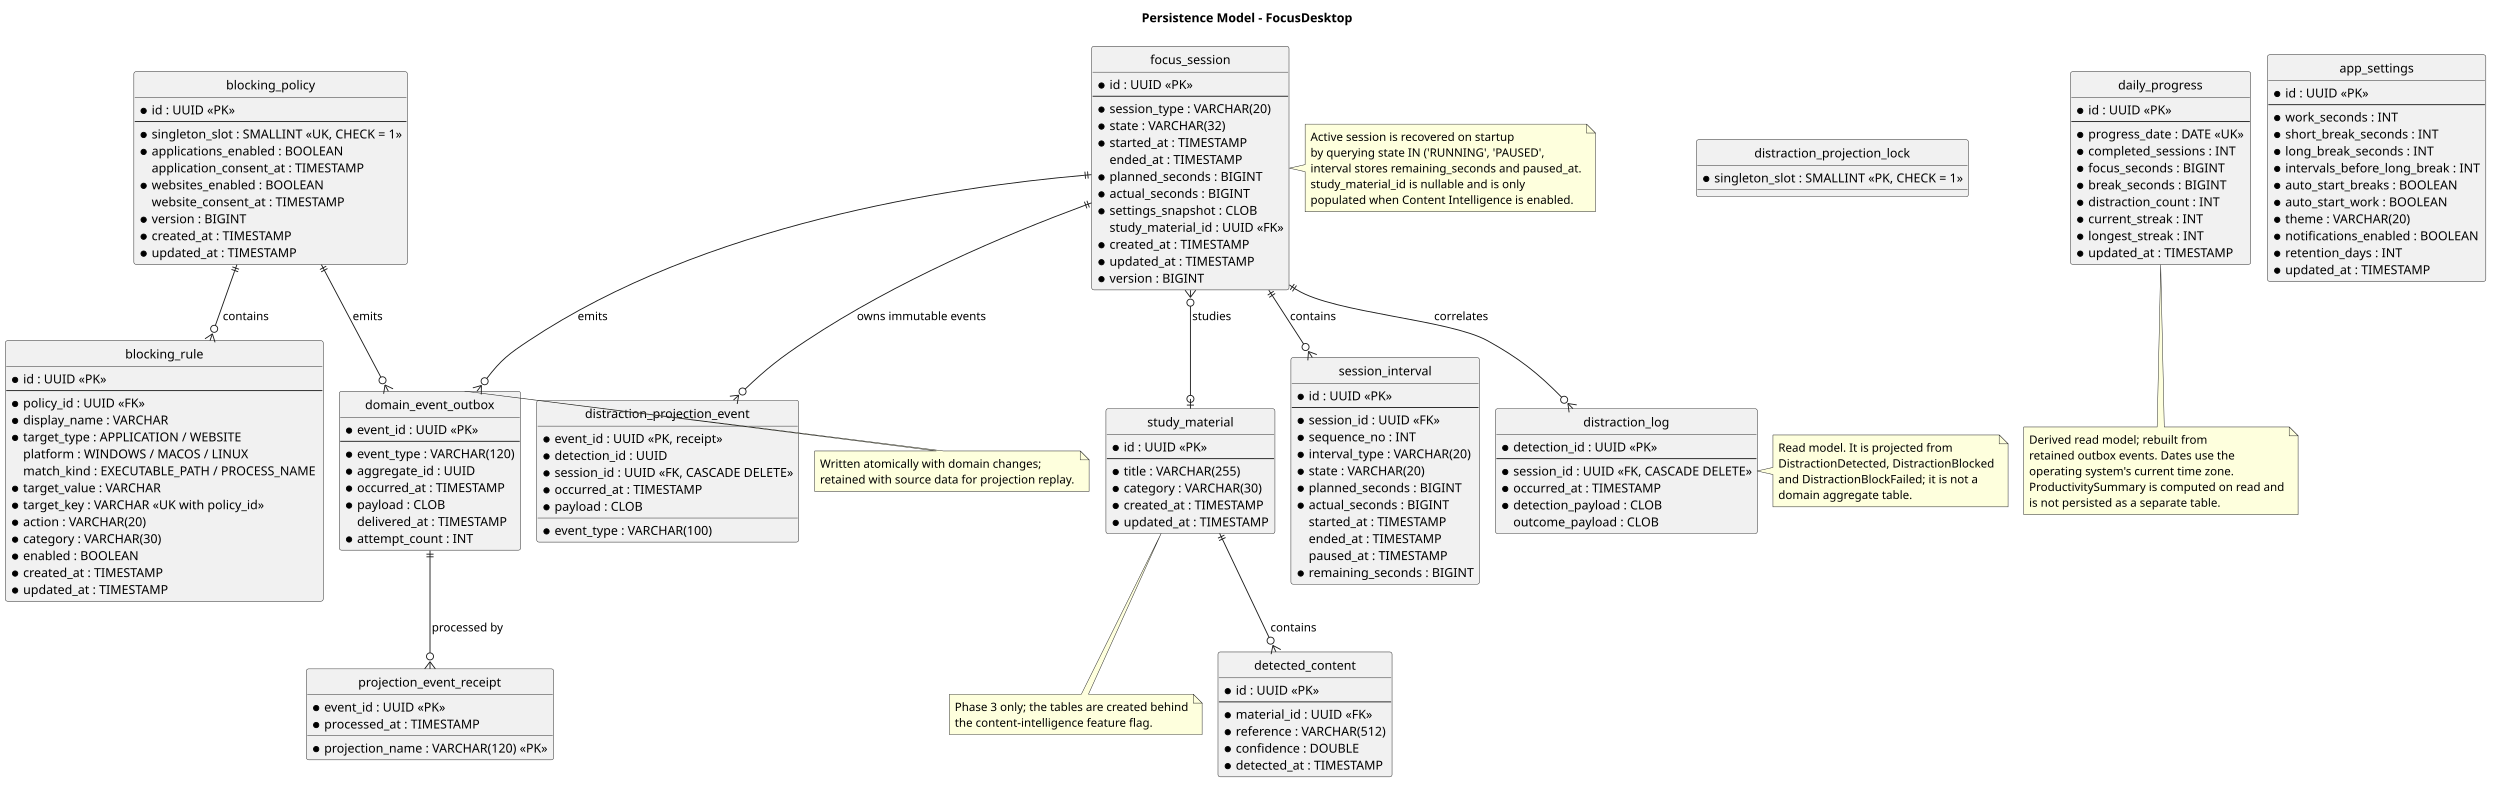
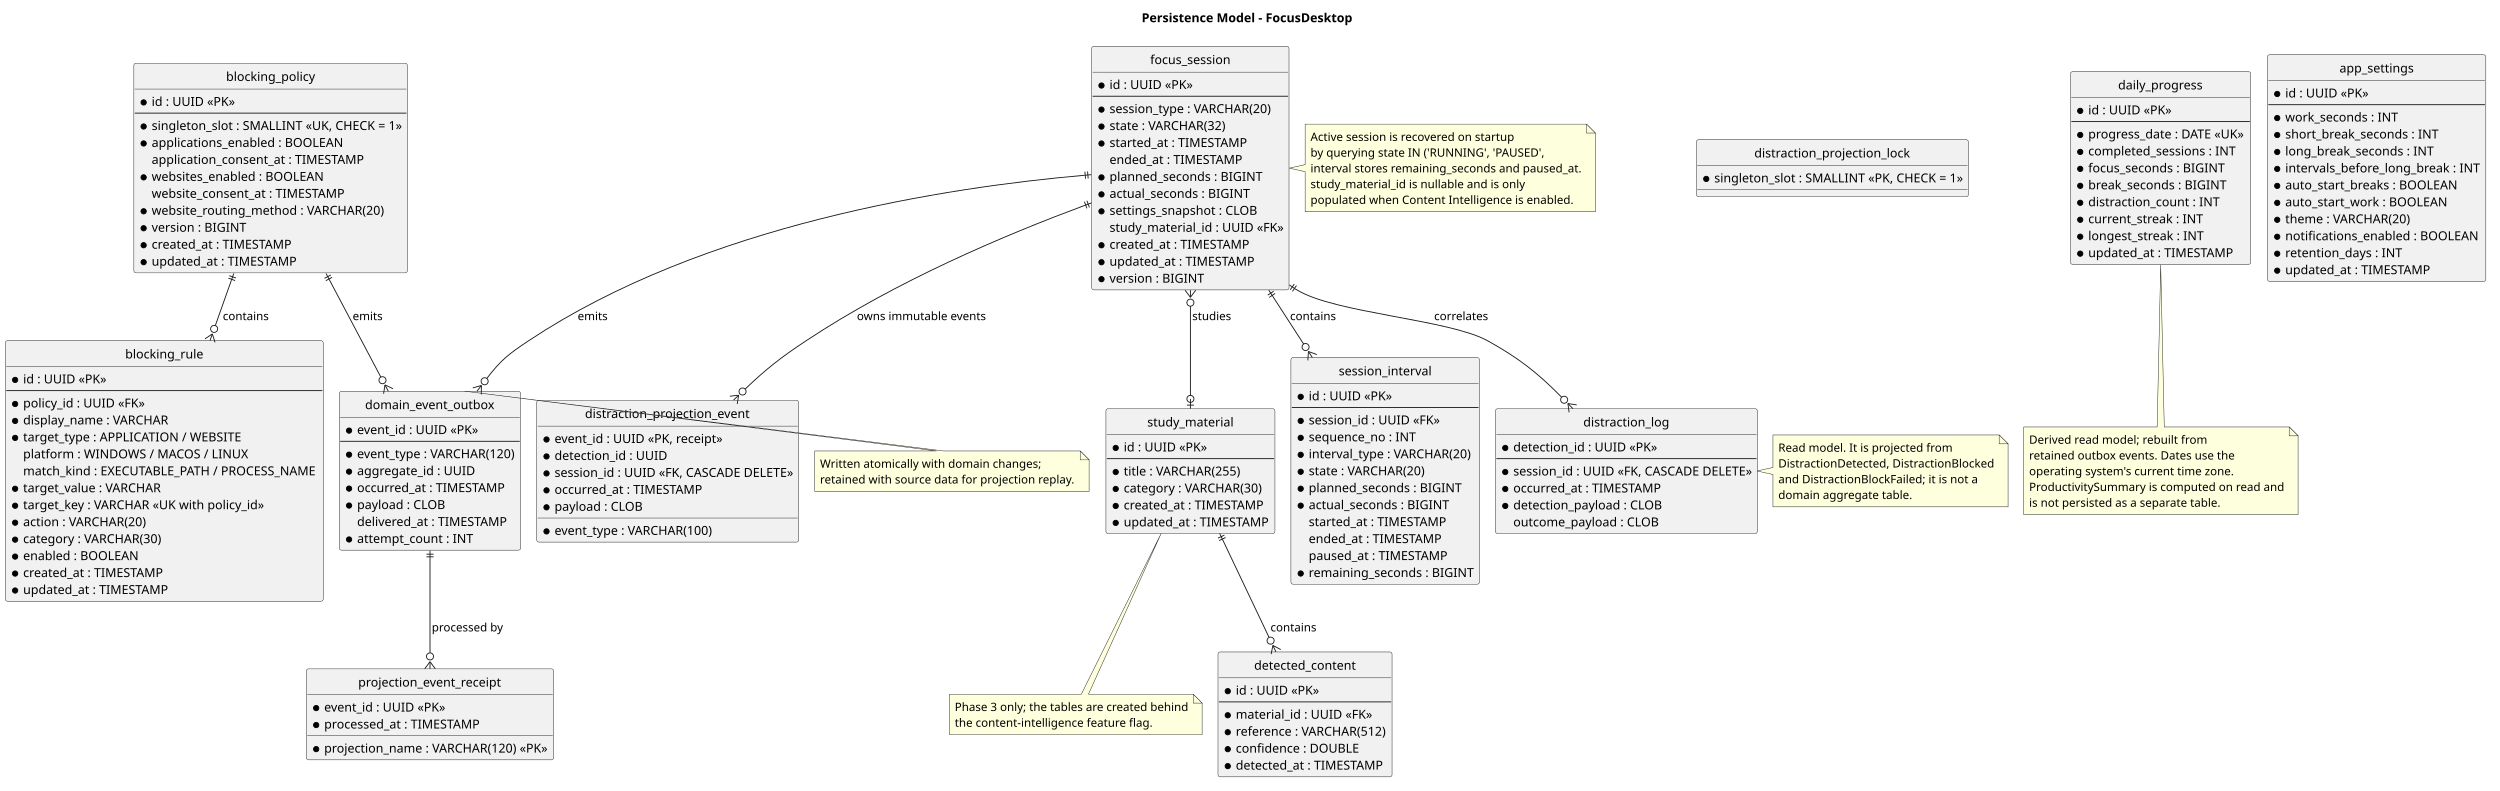
<svg xmlns="http://www.w3.org/2000/svg" version="1.1" data-diagram-type="CLASS" style="width:2811px;height:889px;background:#FFFFFF;" width="2811px" height="889px" viewBox="0 0 2811 889" zoomAndPan="magnify" preserveAspectRatio="none" contentStyleType="text/css">
  <defs />
  <g font-family="sans-serif" lengthAdjust="spacing">
    <g class="title" data-source-line="1">
      <text x="1283.663" y="24.966" fill="#000" font-size="14" textLength="237.173" font-weight="700">Persistence Model - FocusDesktop</text>
    </g>
    <g class="entity" data-qualified-name="focus_session" id="ent0001" data-source-line="11">
      <rect x="1227.5" y="52.068" width="221.859" height="273.883" fill="#F1F1F1" style="stroke:#181818;stroke-width:0.5;" rx="2.5" ry="2.5" />
      <text x="1293.266" y="72.034" fill="#000" font-size="14" textLength="90.328">focus_session</text>
      <line x1="1228.5" y1="81.136" x2="1448.359" y2="81.136" style="stroke:#181818;stroke-width:0.5;" />
      <g data-visibility-modifier="IE_MANDATORY">
        <ellipse cx="1238.5" cy="96.17" rx="3" ry="3" fill="#000" style="stroke:#000;stroke-width:1;" />
      </g>
      <text x="1247.5" y="100.102" fill="#000" font-size="14" textLength="93.716">id : UUID «PK»</text>
      <line x1="1228.5" y1="108.204" x2="1448.359" y2="108.204" style="stroke:#181818;stroke-width:1;" />
      <g data-visibility-modifier="IE_MANDATORY">
        <ellipse cx="1238.5" cy="123.238" rx="3" ry="3" fill="#000" style="stroke:#000;stroke-width:1;" />
      </g>
      <text x="1247.5" y="127.17" fill="#000" font-size="14" textLength="182.041">session_type : VARCHAR(20)</text>
      <g data-visibility-modifier="IE_MANDATORY">
        <ellipse cx="1238.5" cy="142.306" rx="3" ry="3" fill="#000" style="stroke:#000;stroke-width:1;" />
      </g>
      <text x="1247.5" y="146.238" fill="#000" font-size="14" textLength="130.941">state : VARCHAR(32)</text>
      <g data-visibility-modifier="IE_MANDATORY">
        <ellipse cx="1238.5" cy="161.374" rx="3" ry="3" fill="#000" style="stroke:#000;stroke-width:1;" />
      </g>
      <text x="1247.5" y="165.306" fill="#000" font-size="14" textLength="155.707">started_at : TIMESTAMP</text>
      <text x="1247.5" y="184.373" fill="#000" font-size="14" textLength="150.415">ended_at : TIMESTAMP</text>
      <g data-visibility-modifier="IE_MANDATORY">
        <ellipse cx="1238.5" cy="199.509" rx="3" ry="3" fill="#000" style="stroke:#000;stroke-width:1;" />
      </g>
      <text x="1247.5" y="203.441" fill="#000" font-size="14" textLength="172.101">planned_seconds : BIGINT</text>
      <g data-visibility-modifier="IE_MANDATORY">
        <ellipse cx="1238.5" cy="218.577" rx="3" ry="3" fill="#000" style="stroke:#000;stroke-width:1;" />
      </g>
      <text x="1247.5" y="222.509" fill="#000" font-size="14" textLength="157.961">actual_seconds : BIGINT</text>
      <g data-visibility-modifier="IE_MANDATORY">
        <ellipse cx="1238.5" cy="237.645" rx="3" ry="3" fill="#000" style="stroke:#000;stroke-width:1;" />
      </g>
      <text x="1247.5" y="241.577" fill="#000" font-size="14" textLength="166.459">settings_snapshot : CLOB</text>
      <text x="1247.5" y="260.645" fill="#000" font-size="14" textLength="195.859">study_material_id : UUID «FK»</text>
      <g data-visibility-modifier="IE_MANDATORY">
        <ellipse cx="1238.5" cy="275.781" rx="3" ry="3" fill="#000" style="stroke:#000;stroke-width:1;" />
      </g>
      <text x="1247.5" y="279.713" fill="#000" font-size="14" textLength="158.563">created_at : TIMESTAMP</text>
      <g data-visibility-modifier="IE_MANDATORY">
        <ellipse cx="1238.5" cy="294.849" rx="3" ry="3" fill="#000" style="stroke:#000;stroke-width:1;" />
      </g>
      <text x="1247.5" y="298.781" fill="#000" font-size="14" textLength="164.037">updated_at : TIMESTAMP</text>
      <g data-visibility-modifier="IE_MANDATORY">
        <ellipse cx="1238.5" cy="313.917" rx="3" ry="3" fill="#000" style="stroke:#000;stroke-width:1;" />
      </g>
      <text x="1247.5" y="317.849" fill="#000" font-size="14" textLength="106.47">version : BIGINT</text>
    </g>
    <g class="entity" data-qualified-name="session_interval" id="ent0002" data-source-line="27">
      <rect x="1451.5" y="402.068" width="211.975" height="254.815" fill="#F1F1F1" style="stroke:#181818;stroke-width:0.5;" rx="2.5" ry="2.5" />
      <text x="1505.219" y="422.034" fill="#000" font-size="14" textLength="104.538">session_interval</text>
      <line x1="1452.5" y1="431.136" x2="1662.475" y2="431.136" style="stroke:#181818;stroke-width:0.5;" />
      <g data-visibility-modifier="IE_MANDATORY">
        <ellipse cx="1462.5" cy="446.17" rx="3" ry="3" fill="#000" style="stroke:#000;stroke-width:1;" />
      </g>
      <text x="1471.5" y="450.102" fill="#000" font-size="14" textLength="93.716">id : UUID «PK»</text>
      <line x1="1452.5" y1="458.204" x2="1662.475" y2="458.204" style="stroke:#181818;stroke-width:1;" />
      <g data-visibility-modifier="IE_MANDATORY">
        <ellipse cx="1462.5" cy="473.238" rx="3" ry="3" fill="#000" style="stroke:#000;stroke-width:1;" />
      </g>
      <text x="1471.5" y="477.17" fill="#000" font-size="14" textLength="147.475">session_id : UUID «FK»</text>
      <g data-visibility-modifier="IE_MANDATORY">
        <ellipse cx="1462.5" cy="492.306" rx="3" ry="3" fill="#000" style="stroke:#000;stroke-width:1;" />
      </g>
      <text x="1471.5" y="496.238" fill="#000" font-size="14" textLength="120.568">sequence_no : INT</text>
      <g data-visibility-modifier="IE_MANDATORY">
        <ellipse cx="1462.5" cy="511.374" rx="3" ry="3" fill="#000" style="stroke:#000;stroke-width:1;" />
      </g>
      <text x="1471.5" y="515.306" fill="#000" font-size="14" textLength="182.867">interval_type : VARCHAR(20)</text>
      <g data-visibility-modifier="IE_MANDATORY">
        <ellipse cx="1462.5" cy="530.441" rx="3" ry="3" fill="#000" style="stroke:#000;stroke-width:1;" />
      </g>
      <text x="1471.5" y="534.373" fill="#000" font-size="14" textLength="130.941">state : VARCHAR(20)</text>
      <g data-visibility-modifier="IE_MANDATORY">
        <ellipse cx="1462.5" cy="549.509" rx="3" ry="3" fill="#000" style="stroke:#000;stroke-width:1;" />
      </g>
      <text x="1471.5" y="553.441" fill="#000" font-size="14" textLength="172.101">planned_seconds : BIGINT</text>
      <g data-visibility-modifier="IE_MANDATORY">
        <ellipse cx="1462.5" cy="568.577" rx="3" ry="3" fill="#000" style="stroke:#000;stroke-width:1;" />
      </g>
      <text x="1471.5" y="572.509" fill="#000" font-size="14" textLength="157.961">actual_seconds : BIGINT</text>
      <text x="1471.5" y="591.577" fill="#000" font-size="14" textLength="155.707">started_at : TIMESTAMP</text>
      <text x="1471.5" y="610.645" fill="#000" font-size="14" textLength="150.415">ended_at : TIMESTAMP</text>
      <text x="1471.5" y="629.713" fill="#000" font-size="14" textLength="157.079">paused_at : TIMESTAMP</text>
      <g data-visibility-modifier="IE_MANDATORY">
        <ellipse cx="1462.5" cy="644.849" rx="3" ry="3" fill="#000" style="stroke:#000;stroke-width:1;" />
      </g>
      <text x="1471.5" y="648.781" fill="#000" font-size="14" textLength="185.975">remaining_seconds : BIGINT</text>
    </g>
    <g class="entity" data-qualified-name="domain_event_outbox" id="ent0003" data-source-line="42">
      <rect x="381.5" y="440.068" width="203.911" height="178.543" fill="#F1F1F1" style="stroke:#181818;stroke-width:0.5;" rx="2.5" ry="2.5" />
      <text x="410.46" y="460.034" fill="#000" font-size="14" textLength="145.991">domain_event_outbox</text>
      <line x1="382.5" y1="469.136" x2="584.411" y2="469.136" style="stroke:#181818;stroke-width:0.5;" />
      <g data-visibility-modifier="IE_MANDATORY">
        <ellipse cx="392.5" cy="484.17" rx="3" ry="3" fill="#000" style="stroke:#000;stroke-width:1;" />
      </g>
      <text x="401.5" y="488.102" fill="#000" font-size="14" textLength="136.541">event_id : UUID «PK»</text>
      <line x1="382.5" y1="496.204" x2="584.411" y2="496.204" style="stroke:#181818;stroke-width:1;" />
      <g data-visibility-modifier="IE_MANDATORY">
        <ellipse cx="392.5" cy="511.238" rx="3" ry="3" fill="#000" style="stroke:#000;stroke-width:1;" />
      </g>
      <text x="401.5" y="515.17" fill="#000" font-size="14" textLength="177.911">event_type : VARCHAR(120)</text>
      <g data-visibility-modifier="IE_MANDATORY">
        <ellipse cx="392.5" cy="530.306" rx="3" ry="3" fill="#000" style="stroke:#000;stroke-width:1;" />
      </g>
      <text x="401.5" y="534.238" fill="#000" font-size="14" textLength="133.07">aggregate_id : UUID</text>
      <g data-visibility-modifier="IE_MANDATORY">
        <ellipse cx="392.5" cy="549.374" rx="3" ry="3" fill="#000" style="stroke:#000;stroke-width:1;" />
      </g>
      <text x="401.5" y="553.306" fill="#000" font-size="14" textLength="167.383">occurred_at : TIMESTAMP</text>
      <g data-visibility-modifier="IE_MANDATORY">
        <ellipse cx="392.5" cy="568.441" rx="3" ry="3" fill="#000" style="stroke:#000;stroke-width:1;" />
      </g>
      <text x="401.5" y="572.373" fill="#000" font-size="14" textLength="99.4">payload : CLOB</text>
      <text x="401.5" y="591.441" fill="#000" font-size="14" textLength="169.777">delivered_at : TIMESTAMP</text>
      <g data-visibility-modifier="IE_MANDATORY">
        <ellipse cx="392.5" cy="606.577" rx="3" ry="3" fill="#000" style="stroke:#000;stroke-width:1;" />
      </g>
      <text x="401.5" y="610.509" fill="#000" font-size="14" textLength="130.577">attempt_count : INT</text>
    </g>
    <g class="entity" data-qualified-name="projection_event_receipt" id="ent0004" data-source-line="53">
      <rect x="344.5" y="752.068" width="277.999" height="102.272" fill="#F1F1F1" style="stroke:#181818;stroke-width:0.5;" rx="2.5" ry="2.5" />
      <text x="402.755" y="772.034" fill="#000" font-size="14" textLength="161.489">projection_event_receipt</text>
      <line x1="345.5" y1="781.136" x2="621.499" y2="781.136" style="stroke:#181818;stroke-width:0.5;" />
      <g data-visibility-modifier="IE_MANDATORY">
        <ellipse cx="355.5" cy="796.17" rx="3" ry="3" fill="#000" style="stroke:#000;stroke-width:1;" />
      </g>
      <text x="364.5" y="800.102" fill="#000" font-size="14" textLength="136.541">event_id : UUID «PK»</text>
      <g data-visibility-modifier="IE_MANDATORY">
        <ellipse cx="355.5" cy="815.238" rx="3" ry="3" fill="#000" style="stroke:#000;stroke-width:1;" />
      </g>
      <text x="364.5" y="819.17" fill="#000" font-size="14" textLength="176.147">processed_at : TIMESTAMP</text>
      <line x1="345.5" y1="827.272" x2="621.499" y2="827.272" style="stroke:#181818;stroke-width:0.5;" />
      <g data-visibility-modifier="IE_MANDATORY">
        <ellipse cx="355.5" cy="842.306" rx="3" ry="3" fill="#000" style="stroke:#000;stroke-width:1;" />
      </g>
      <text x="364.5" y="846.238" fill="#000" font-size="14" textLength="251.999">projection_name : VARCHAR(120) «PK»</text>
    </g>
    <g class="entity" data-qualified-name="distraction_log" id="ent0005" data-source-line="59">
      <rect x="1681.5" y="459.568" width="294.477" height="140.408" fill="#F1F1F1" style="stroke:#181818;stroke-width:0.5;" rx="2.5" ry="2.5" />
      <text x="1780.222" y="479.534" fill="#000" font-size="14" textLength="97.034">distraction_log</text>
      <line x1="1682.5" y1="488.636" x2="1974.977" y2="488.636" style="stroke:#181818;stroke-width:0.5;" />
      <g data-visibility-modifier="IE_MANDATORY">
        <ellipse cx="1692.5" cy="503.67" rx="3" ry="3" fill="#000" style="stroke:#000;stroke-width:1;" />
      </g>
      <text x="1701.5" y="507.602" fill="#000" font-size="14" textLength="161.895">detection_id : UUID «PK»</text>
      <line x1="1682.5" y1="515.704" x2="1974.977" y2="515.704" style="stroke:#181818;stroke-width:1;" />
      <g data-visibility-modifier="IE_MANDATORY">
        <ellipse cx="1692.5" cy="530.738" rx="3" ry="3" fill="#000" style="stroke:#000;stroke-width:1;" />
      </g>
      <text x="1701.5" y="534.67" fill="#000" font-size="14" textLength="268.477">session_id : UUID «FK, CASCADE DELETE»</text>
      <g data-visibility-modifier="IE_MANDATORY">
        <ellipse cx="1692.5" cy="549.806" rx="3" ry="3" fill="#000" style="stroke:#000;stroke-width:1;" />
      </g>
      <text x="1701.5" y="553.738" fill="#000" font-size="14" textLength="167.383">occurred_at : TIMESTAMP</text>
      <g data-visibility-modifier="IE_MANDATORY">
        <ellipse cx="1692.5" cy="568.874" rx="3" ry="3" fill="#000" style="stroke:#000;stroke-width:1;" />
      </g>
      <text x="1701.5" y="572.806" fill="#000" font-size="14" textLength="167.579">detection_payload : CLOB</text>
      <text x="1701.5" y="591.873" fill="#000" font-size="14" textLength="163.967">outcome_payload : CLOB</text>
    </g>
    <g class="entity" data-qualified-name="distraction_projection_event" id="ent0006" data-source-line="68">
      <rect x="603.5" y="450.068" width="294.477" height="159.475" fill="#F1F1F1" style="stroke:#181818;stroke-width:0.5;" rx="2.5" ry="2.5" />
      <text x="657.716" y="470.034" fill="#000" font-size="14" textLength="186.045">distraction_projection_event</text>
      <line x1="604.5" y1="479.136" x2="896.977" y2="479.136" style="stroke:#181818;stroke-width:0.5;" />
      <g data-visibility-modifier="IE_MANDATORY">
        <ellipse cx="614.5" cy="494.17" rx="3" ry="3" fill="#000" style="stroke:#000;stroke-width:1;" />
      </g>
      <text x="623.5" y="498.102" fill="#000" font-size="14" textLength="189.503">event_id : UUID «PK, receipt»</text>
      <g data-visibility-modifier="IE_MANDATORY">
        <ellipse cx="614.5" cy="513.238" rx="3" ry="3" fill="#000" style="stroke:#000;stroke-width:1;" />
      </g>
      <text x="623.5" y="517.17" fill="#000" font-size="14" textLength="126.868">detection_id : UUID</text>
      <g data-visibility-modifier="IE_MANDATORY">
        <ellipse cx="614.5" cy="532.306" rx="3" ry="3" fill="#000" style="stroke:#000;stroke-width:1;" />
      </g>
      <text x="623.5" y="536.238" fill="#000" font-size="14" textLength="268.477">session_id : UUID «FK, CASCADE DELETE»</text>
      <g data-visibility-modifier="IE_MANDATORY">
        <ellipse cx="614.5" cy="551.374" rx="3" ry="3" fill="#000" style="stroke:#000;stroke-width:1;" />
      </g>
      <text x="623.5" y="555.306" fill="#000" font-size="14" textLength="167.383">occurred_at : TIMESTAMP</text>
      <g data-visibility-modifier="IE_MANDATORY">
        <ellipse cx="614.5" cy="570.441" rx="3" ry="3" fill="#000" style="stroke:#000;stroke-width:1;" />
      </g>
      <text x="623.5" y="574.373" fill="#000" font-size="14" textLength="99.4">payload : CLOB</text>
      <line x1="604.5" y1="582.475" x2="896.977" y2="582.475" style="stroke:#181818;stroke-width:0.5;" />
      <g data-visibility-modifier="IE_MANDATORY">
        <ellipse cx="614.5" cy="597.509" rx="3" ry="3" fill="#000" style="stroke:#000;stroke-width:1;" />
      </g>
      <text x="623.5" y="601.441" fill="#000" font-size="14" textLength="177.911">event_type : VARCHAR(100)</text>
    </g>
    <g class="entity" data-qualified-name="distraction_projection_lock" id="ent0007" data-source-line="77">
      <rect x="1907.5" y="157.068" width="305.761" height="64.136" fill="#F1F1F1" style="stroke:#181818;stroke-width:0.5;" rx="2.5" ry="2.5" />
      <text x="1972.524" y="177.034" fill="#000" font-size="14" textLength="175.713">distraction_projection_lock</text>
      <line x1="1908.5" y1="186.136" x2="2212.261" y2="186.136" style="stroke:#181818;stroke-width:0.5;" />
      <g data-visibility-modifier="IE_MANDATORY">
        <ellipse cx="1918.5" cy="201.17" rx="3" ry="3" fill="#000" style="stroke:#000;stroke-width:1;" />
      </g>
      <text x="1927.5" y="205.102" fill="#000" font-size="14" textLength="279.761">singleton_slot : SMALLINT «PK, CHECK = 1»</text>
      <line x1="1908.5" y1="213.204" x2="2212.261" y2="213.204" style="stroke:#181818;stroke-width:0.5;" />
    </g>
    <g class="entity" data-qualified-name="blocking_policy" id="ent0008" data-source-line="81">
-       <rect x="150.5" y="80.568" width="307.525" height="216.679" fill="#F1F1F1" style="stroke:#181818;stroke-width:0.5;" rx="2.5" ry="2.5" />
-       <text x="254.192" y="100.534" fill="#000" font-size="14" textLength="100.142">blocking_policy</text>
-       <line x1="151.5" y1="109.636" x2="457.025" y2="109.636" style="stroke:#181818;stroke-width:0.5;" />
-       <g data-visibility-modifier="IE_MANDATORY">
-         <ellipse cx="161.5" cy="124.67" rx="3" ry="3" fill="#000" style="stroke:#000;stroke-width:1;" />
-       </g>
-       <text x="170.5" y="128.602" fill="#000" font-size="14" textLength="93.716">id : UUID «PK»</text>
-       <line x1="151.5" y1="136.704" x2="457.025" y2="136.704" style="stroke:#181818;stroke-width:1;" />
-       <g data-visibility-modifier="IE_MANDATORY">
-         <ellipse cx="161.5" cy="151.738" rx="3" ry="3" fill="#000" style="stroke:#000;stroke-width:1;" />
-       </g>
-       <text x="170.5" y="155.67" fill="#000" font-size="14" textLength="281.525">singleton_slot : SMALLINT «UK, CHECK = 1»</text>
-       <g data-visibility-modifier="IE_MANDATORY">
-         <ellipse cx="161.5" cy="170.806" rx="3" ry="3" fill="#000" style="stroke:#000;stroke-width:1;" />
-       </g>
-       <text x="170.5" y="174.738" fill="#000" font-size="14" textLength="215.417">applications_enabled : BOOLEAN</text>
-       <text x="170.5" y="193.806" fill="#000" font-size="14" textLength="239.777">application_consent_at : TIMESTAMP</text>
-       <g data-visibility-modifier="IE_MANDATORY">
-         <ellipse cx="161.5" cy="208.941" rx="3" ry="3" fill="#000" style="stroke:#000;stroke-width:1;" />
-       </g>
-       <text x="170.5" y="212.873" fill="#000" font-size="14" textLength="193.535">websites_enabled : BOOLEAN</text>
-       <text x="170.5" y="231.941" fill="#000" font-size="14" textLength="217.895">website_consent_at : TIMESTAMP</text>
-       <g data-visibility-modifier="IE_MANDATORY">
-         <ellipse cx="161.5" cy="247.077" rx="3" ry="3" fill="#000" style="stroke:#000;stroke-width:1;" />
-       </g>
-       <text x="170.5" y="251.009" fill="#000" font-size="14" textLength="106.47">version : BIGINT</text>
-       <g data-visibility-modifier="IE_MANDATORY">
-         <ellipse cx="161.5" cy="266.145" rx="3" ry="3" fill="#000" style="stroke:#000;stroke-width:1;" />
-       </g>
-       <text x="170.5" y="270.077" fill="#000" font-size="14" textLength="158.563">created_at : TIMESTAMP</text>
-       <g data-visibility-modifier="IE_MANDATORY">
-         <ellipse cx="161.5" cy="285.213" rx="3" ry="3" fill="#000" style="stroke:#000;stroke-width:1;" />
-       </g>
-       <text x="170.5" y="289.145" fill="#000" font-size="14" textLength="164.037">updated_at : TIMESTAMP</text>
-     </g>
-     <g class="entity" data-qualified-name="blocking_rule" id="ent0009" data-source-line="94">
+       <rect x="150.5" y="71.068" width="307.525" height="235.747" fill="#F1F1F1" style="stroke:#181818;stroke-width:0.5;" rx="2.5" ry="2.5" />
+       <text x="254.192" y="91.034" fill="#000" font-size="14" textLength="100.142">blocking_policy</text>
+       <line x1="151.5" y1="100.136" x2="457.025" y2="100.136" style="stroke:#181818;stroke-width:0.5;" />
+       <g data-visibility-modifier="IE_MANDATORY">
+         <ellipse cx="161.5" cy="115.17" rx="3" ry="3" fill="#000" style="stroke:#000;stroke-width:1;" />
+       </g>
+       <text x="170.5" y="119.102" fill="#000" font-size="14" textLength="93.716">id : UUID «PK»</text>
+       <line x1="151.5" y1="127.204" x2="457.025" y2="127.204" style="stroke:#181818;stroke-width:1;" />
+       <g data-visibility-modifier="IE_MANDATORY">
+         <ellipse cx="161.5" cy="142.238" rx="3" ry="3" fill="#000" style="stroke:#000;stroke-width:1;" />
+       </g>
+       <text x="170.5" y="146.17" fill="#000" font-size="14" textLength="281.525">singleton_slot : SMALLINT «UK, CHECK = 1»</text>
+       <g data-visibility-modifier="IE_MANDATORY">
+         <ellipse cx="161.5" cy="161.306" rx="3" ry="3" fill="#000" style="stroke:#000;stroke-width:1;" />
+       </g>
+       <text x="170.5" y="165.238" fill="#000" font-size="14" textLength="215.417">applications_enabled : BOOLEAN</text>
+       <text x="170.5" y="184.306" fill="#000" font-size="14" textLength="239.777">application_consent_at : TIMESTAMP</text>
+       <g data-visibility-modifier="IE_MANDATORY">
+         <ellipse cx="161.5" cy="199.441" rx="3" ry="3" fill="#000" style="stroke:#000;stroke-width:1;" />
+       </g>
+       <text x="170.5" y="203.373" fill="#000" font-size="14" textLength="193.535">websites_enabled : BOOLEAN</text>
+       <text x="170.5" y="222.441" fill="#000" font-size="14" textLength="217.895">website_consent_at : TIMESTAMP</text>
+       <g data-visibility-modifier="IE_MANDATORY">
+         <ellipse cx="161.5" cy="237.577" rx="3" ry="3" fill="#000" style="stroke:#000;stroke-width:1;" />
+       </g>
+       <text x="170.5" y="241.509" fill="#000" font-size="14" textLength="262.191">website_routing_method : VARCHAR(20)</text>
+       <g data-visibility-modifier="IE_MANDATORY">
+         <ellipse cx="161.5" cy="256.645" rx="3" ry="3" fill="#000" style="stroke:#000;stroke-width:1;" />
+       </g>
+       <text x="170.5" y="260.577" fill="#000" font-size="14" textLength="106.47">version : BIGINT</text>
+       <g data-visibility-modifier="IE_MANDATORY">
+         <ellipse cx="161.5" cy="275.713" rx="3" ry="3" fill="#000" style="stroke:#000;stroke-width:1;" />
+       </g>
+       <text x="170.5" y="279.645" fill="#000" font-size="14" textLength="158.563">created_at : TIMESTAMP</text>
+       <g data-visibility-modifier="IE_MANDATORY">
+         <ellipse cx="161.5" cy="294.781" rx="3" ry="3" fill="#000" style="stroke:#000;stroke-width:1;" />
+       </g>
+       <text x="170.5" y="298.713" fill="#000" font-size="14" textLength="164.037">updated_at : TIMESTAMP</text>
+     </g>
+     <g class="entity" data-qualified-name="blocking_rule" id="ent0009" data-source-line="95">
      <rect x="6" y="383.068" width="357.449" height="292.951" fill="#F1F1F1" style="stroke:#181818;stroke-width:0.5;" rx="2.5" ry="2.5" />
      <text x="140.764" y="403.034" fill="#000" font-size="14" textLength="87.92">blocking_rule</text>
      <line x1="7" y1="412.136" x2="362.449" y2="412.136" style="stroke:#181818;stroke-width:0.5;" />
      <g data-visibility-modifier="IE_MANDATORY">
        <ellipse cx="17" cy="427.17" rx="3" ry="3" fill="#000" style="stroke:#000;stroke-width:1;" />
      </g>
      <text x="26" y="431.102" fill="#000" font-size="14" textLength="93.716">id : UUID «PK»</text>
      <line x1="7" y1="439.204" x2="362.449" y2="439.204" style="stroke:#181818;stroke-width:1;" />
      <g data-visibility-modifier="IE_MANDATORY">
        <ellipse cx="17" cy="454.238" rx="3" ry="3" fill="#000" style="stroke:#000;stroke-width:1;" />
      </g>
      <text x="26" y="458.17" fill="#000" font-size="14" textLength="136.891">policy_id : UUID «FK»</text>
      <g data-visibility-modifier="IE_MANDATORY">
        <ellipse cx="17" cy="473.306" rx="3" ry="3" fill="#000" style="stroke:#000;stroke-width:1;" />
      </g>
      <text x="26" y="477.238" fill="#000" font-size="14" textLength="163.813">display_name : VARCHAR</text>
      <g data-visibility-modifier="IE_MANDATORY">
        <ellipse cx="17" cy="492.374" rx="3" ry="3" fill="#000" style="stroke:#000;stroke-width:1;" />
      </g>
      <text x="26" y="496.306" fill="#000" font-size="14" textLength="246.455">target_type : APPLICATION / WEBSITE</text>
      <text x="26" y="515.373" fill="#000" font-size="14" textLength="253.833">platform : WINDOWS / MACOS / LINUX</text>
      <text x="26" y="534.441" fill="#000" font-size="14" textLength="331.449">match_kind : EXECUTABLE_PATH / PROCESS_NAME</text>
      <g data-visibility-modifier="IE_MANDATORY">
        <ellipse cx="17" cy="549.577" rx="3" ry="3" fill="#000" style="stroke:#000;stroke-width:1;" />
      </g>
      <text x="26" y="553.509" fill="#000" font-size="14" textLength="155.553">target_value : VARCHAR</text>
      <g data-visibility-modifier="IE_MANDATORY">
        <ellipse cx="17" cy="568.645" rx="3" ry="3" fill="#000" style="stroke:#000;stroke-width:1;" />
      </g>
      <text x="26" y="572.577" fill="#000" font-size="14" textLength="271.935">target_key : VARCHAR «UK with policy_id»</text>
      <g data-visibility-modifier="IE_MANDATORY">
        <ellipse cx="17" cy="587.713" rx="3" ry="3" fill="#000" style="stroke:#000;stroke-width:1;" />
      </g>
      <text x="26" y="591.645" fill="#000" font-size="14" textLength="138.739">action : VARCHAR(20)</text>
      <g data-visibility-modifier="IE_MANDATORY">
        <ellipse cx="17" cy="606.781" rx="3" ry="3" fill="#000" style="stroke:#000;stroke-width:1;" />
      </g>
      <text x="26" y="610.713" fill="#000" font-size="14" textLength="155.903">category : VARCHAR(30)</text>
      <g data-visibility-modifier="IE_MANDATORY">
        <ellipse cx="17" cy="625.849" rx="3" ry="3" fill="#000" style="stroke:#000;stroke-width:1;" />
      </g>
      <text x="26" y="629.781" fill="#000" font-size="14" textLength="129.835">enabled : BOOLEAN</text>
      <g data-visibility-modifier="IE_MANDATORY">
        <ellipse cx="17" cy="644.917" rx="3" ry="3" fill="#000" style="stroke:#000;stroke-width:1;" />
      </g>
      <text x="26" y="648.849" fill="#000" font-size="14" textLength="158.563">created_at : TIMESTAMP</text>
      <g data-visibility-modifier="IE_MANDATORY">
        <ellipse cx="17" cy="663.985" rx="3" ry="3" fill="#000" style="stroke:#000;stroke-width:1;" />
      </g>
      <text x="26" y="667.917" fill="#000" font-size="14" textLength="164.037">updated_at : TIMESTAMP</text>
    </g>
-     <g class="entity" data-qualified-name="daily_progress" id="ent0010" data-source-line="111">
+     <g class="entity" data-qualified-name="daily_progress" id="ent0010" data-source-line="112">
      <rect x="2328" y="80.568" width="202.749" height="216.679" fill="#F1F1F1" style="stroke:#181818;stroke-width:0.5;" rx="2.5" ry="2.5" />
      <text x="2381.572" y="100.534" fill="#000" font-size="14" textLength="95.606">daily_progress</text>
      <line x1="2329" y1="109.636" x2="2529.749" y2="109.636" style="stroke:#181818;stroke-width:0.5;" />
      <g data-visibility-modifier="IE_MANDATORY">
        <ellipse cx="2339" cy="124.67" rx="3" ry="3" fill="#000" style="stroke:#000;stroke-width:1;" />
      </g>
      <text x="2348" y="128.602" fill="#000" font-size="14" textLength="93.716">id : UUID «PK»</text>
      <line x1="2329" y1="136.704" x2="2529.749" y2="136.704" style="stroke:#181818;stroke-width:1;" />
      <g data-visibility-modifier="IE_MANDATORY">
        <ellipse cx="2339" cy="151.738" rx="3" ry="3" fill="#000" style="stroke:#000;stroke-width:1;" />
      </g>
      <text x="2348" y="155.67" fill="#000" font-size="14" textLength="176.749">progress_date : DATE «UK»</text>
      <g data-visibility-modifier="IE_MANDATORY">
        <ellipse cx="2339" cy="170.806" rx="3" ry="3" fill="#000" style="stroke:#000;stroke-width:1;" />
      </g>
      <text x="2348" y="174.738" fill="#000" font-size="14" textLength="165.829">completed_sessions : INT</text>
      <g data-visibility-modifier="IE_MANDATORY">
        <ellipse cx="2339" cy="189.874" rx="3" ry="3" fill="#000" style="stroke:#000;stroke-width:1;" />
      </g>
      <text x="2348" y="193.806" fill="#000" font-size="14" textLength="153.579">focus_seconds : BIGINT</text>
      <g data-visibility-modifier="IE_MANDATORY">
        <ellipse cx="2339" cy="208.941" rx="3" ry="3" fill="#000" style="stroke:#000;stroke-width:1;" />
      </g>
      <text x="2348" y="212.873" fill="#000" font-size="14" textLength="155.833">break_seconds : BIGINT</text>
      <g data-visibility-modifier="IE_MANDATORY">
        <ellipse cx="2339" cy="228.009" rx="3" ry="3" fill="#000" style="stroke:#000;stroke-width:1;" />
      </g>
      <text x="2348" y="231.941" fill="#000" font-size="14" textLength="148.091">distraction_count : INT</text>
      <g data-visibility-modifier="IE_MANDATORY">
        <ellipse cx="2339" cy="247.077" rx="3" ry="3" fill="#000" style="stroke:#000;stroke-width:1;" />
      </g>
      <text x="2348" y="251.009" fill="#000" font-size="14" textLength="129.723">current_streak : INT</text>
      <g data-visibility-modifier="IE_MANDATORY">
        <ellipse cx="2339" cy="266.145" rx="3" ry="3" fill="#000" style="stroke:#000;stroke-width:1;" />
      </g>
      <text x="2348" y="270.077" fill="#000" font-size="14" textLength="130.186">longest_streak : INT</text>
      <g data-visibility-modifier="IE_MANDATORY">
        <ellipse cx="2339" cy="285.213" rx="3" ry="3" fill="#000" style="stroke:#000;stroke-width:1;" />
      </g>
      <text x="2348" y="289.145" fill="#000" font-size="14" textLength="164.037">updated_at : TIMESTAMP</text>
    </g>
-     <g class="entity" data-qualified-name="app_settings" id="ent0011" data-source-line="124">
+     <g class="entity" data-qualified-name="app_settings" id="ent0011" data-source-line="125">
      <rect x="2549.5" y="61.568" width="245.561" height="254.815" fill="#F1F1F1" style="stroke:#181818;stroke-width:0.5;" rx="2.5" ry="2.5" />
      <text x="2630.491" y="81.534" fill="#000" font-size="14" textLength="83.58">app_settings</text>
      <line x1="2550.5" y1="90.636" x2="2794.061" y2="90.636" style="stroke:#181818;stroke-width:0.5;" />
      <g data-visibility-modifier="IE_MANDATORY">
        <ellipse cx="2560.5" cy="105.67" rx="3" ry="3" fill="#000" style="stroke:#000;stroke-width:1;" />
      </g>
      <text x="2569.5" y="109.602" fill="#000" font-size="14" textLength="93.716">id : UUID «PK»</text>
      <line x1="2550.5" y1="117.704" x2="2794.061" y2="117.704" style="stroke:#181818;stroke-width:1;" />
      <g data-visibility-modifier="IE_MANDATORY">
        <ellipse cx="2560.5" cy="132.738" rx="3" ry="3" fill="#000" style="stroke:#000;stroke-width:1;" />
      </g>
      <text x="2569.5" y="136.67" fill="#000" font-size="14" textLength="126.91">work_seconds : INT</text>
      <g data-visibility-modifier="IE_MANDATORY">
        <ellipse cx="2560.5" cy="151.806" rx="3" ry="3" fill="#000" style="stroke:#000;stroke-width:1;" />
      </g>
      <text x="2569.5" y="155.738" fill="#000" font-size="14" textLength="172.675">short_break_seconds : INT</text>
      <g data-visibility-modifier="IE_MANDATORY">
        <ellipse cx="2560.5" cy="170.874" rx="3" ry="3" fill="#000" style="stroke:#000;stroke-width:1;" />
      </g>
      <text x="2569.5" y="174.806" fill="#000" font-size="14" textLength="167.355">long_break_seconds : INT</text>
      <g data-visibility-modifier="IE_MANDATORY">
        <ellipse cx="2560.5" cy="189.941" rx="3" ry="3" fill="#000" style="stroke:#000;stroke-width:1;" />
      </g>
      <text x="2569.5" y="193.873" fill="#000" font-size="14" textLength="219.561">intervals_before_long_break : INT</text>
      <g data-visibility-modifier="IE_MANDATORY">
        <ellipse cx="2560.5" cy="209.009" rx="3" ry="3" fill="#000" style="stroke:#000;stroke-width:1;" />
      </g>
      <text x="2569.5" y="212.941" fill="#000" font-size="14" textLength="193.941">auto_start_breaks : BOOLEAN</text>
      <g data-visibility-modifier="IE_MANDATORY">
        <ellipse cx="2560.5" cy="228.077" rx="3" ry="3" fill="#000" style="stroke:#000;stroke-width:1;" />
      </g>
      <text x="2569.5" y="232.009" fill="#000" font-size="14" textLength="182.349">auto_start_work : BOOLEAN</text>
      <g data-visibility-modifier="IE_MANDATORY">
        <ellipse cx="2560.5" cy="247.145" rx="3" ry="3" fill="#000" style="stroke:#000;stroke-width:1;" />
      </g>
      <text x="2569.5" y="251.077" fill="#000" font-size="14" textLength="140.965">theme : VARCHAR(20)</text>
      <g data-visibility-modifier="IE_MANDATORY">
        <ellipse cx="2560.5" cy="266.213" rx="3" ry="3" fill="#000" style="stroke:#000;stroke-width:1;" />
      </g>
      <text x="2569.5" y="270.145" fill="#000" font-size="14" textLength="217.335">notifications_enabled : BOOLEAN</text>
      <g data-visibility-modifier="IE_MANDATORY">
        <ellipse cx="2560.5" cy="285.281" rx="3" ry="3" fill="#000" style="stroke:#000;stroke-width:1;" />
      </g>
      <text x="2569.5" y="289.213" fill="#000" font-size="14" textLength="131.795">retention_days : INT</text>
      <g data-visibility-modifier="IE_MANDATORY">
        <ellipse cx="2560.5" cy="304.349" rx="3" ry="3" fill="#000" style="stroke:#000;stroke-width:1;" />
      </g>
      <text x="2569.5" y="308.281" fill="#000" font-size="14" textLength="164.037">updated_at : TIMESTAMP</text>
    </g>
-     <g class="entity" data-qualified-name="study_material" id="ent0012" data-source-line="139">
+     <g class="entity" data-qualified-name="study_material" id="ent0012" data-source-line="140">
      <rect x="1243.5" y="459.568" width="190.037" height="140.408" fill="#F1F1F1" style="stroke:#181818;stroke-width:0.5;" rx="2.5" ry="2.5" />
      <text x="1289.953" y="479.534" fill="#000" font-size="14" textLength="97.132">study_material</text>
      <line x1="1244.5" y1="488.636" x2="1432.537" y2="488.636" style="stroke:#181818;stroke-width:0.5;" />
      <g data-visibility-modifier="IE_MANDATORY">
        <ellipse cx="1254.5" cy="503.67" rx="3" ry="3" fill="#000" style="stroke:#000;stroke-width:1;" />
      </g>
      <text x="1263.5" y="507.602" fill="#000" font-size="14" textLength="93.716">id : UUID «PK»</text>
      <line x1="1244.5" y1="515.704" x2="1432.537" y2="515.704" style="stroke:#181818;stroke-width:1;" />
      <g data-visibility-modifier="IE_MANDATORY">
        <ellipse cx="1254.5" cy="530.738" rx="3" ry="3" fill="#000" style="stroke:#000;stroke-width:1;" />
      </g>
      <text x="1263.5" y="534.67" fill="#000" font-size="14" textLength="131.613">title : VARCHAR(255)</text>
      <g data-visibility-modifier="IE_MANDATORY">
        <ellipse cx="1254.5" cy="549.806" rx="3" ry="3" fill="#000" style="stroke:#000;stroke-width:1;" />
      </g>
      <text x="1263.5" y="553.738" fill="#000" font-size="14" textLength="155.903">category : VARCHAR(30)</text>
      <g data-visibility-modifier="IE_MANDATORY">
        <ellipse cx="1254.5" cy="568.874" rx="3" ry="3" fill="#000" style="stroke:#000;stroke-width:1;" />
      </g>
      <text x="1263.5" y="572.806" fill="#000" font-size="14" textLength="158.563">created_at : TIMESTAMP</text>
      <g data-visibility-modifier="IE_MANDATORY">
        <ellipse cx="1254.5" cy="587.941" rx="3" ry="3" fill="#000" style="stroke:#000;stroke-width:1;" />
      </g>
      <text x="1263.5" y="591.873" fill="#000" font-size="14" textLength="164.037">updated_at : TIMESTAMP</text>
    </g>
-     <g class="entity" data-qualified-name="detected_content" id="ent0013" data-source-line="148">
+     <g class="entity" data-qualified-name="detected_content" id="ent0013" data-source-line="149">
      <rect x="1369.5" y="733.068" width="195.721" height="140.408" fill="#F1F1F1" style="stroke:#181818;stroke-width:0.5;" rx="2.5" ry="2.5" />
      <text x="1410.136" y="753.034" fill="#000" font-size="14" textLength="114.45">detected_content</text>
      <line x1="1370.5" y1="762.136" x2="1564.221" y2="762.136" style="stroke:#181818;stroke-width:0.5;" />
      <g data-visibility-modifier="IE_MANDATORY">
        <ellipse cx="1380.5" cy="777.17" rx="3" ry="3" fill="#000" style="stroke:#000;stroke-width:1;" />
      </g>
      <text x="1389.5" y="781.102" fill="#000" font-size="14" textLength="93.716">id : UUID «PK»</text>
      <line x1="1370.5" y1="789.204" x2="1564.221" y2="789.204" style="stroke:#181818;stroke-width:1;" />
      <g data-visibility-modifier="IE_MANDATORY">
        <ellipse cx="1380.5" cy="804.238" rx="3" ry="3" fill="#000" style="stroke:#000;stroke-width:1;" />
      </g>
      <text x="1389.5" y="808.17" fill="#000" font-size="14" textLength="153.481">material_id : UUID «FK»</text>
      <g data-visibility-modifier="IE_MANDATORY">
        <ellipse cx="1380.5" cy="823.306" rx="3" ry="3" fill="#000" style="stroke:#000;stroke-width:1;" />
      </g>
      <text x="1389.5" y="827.238" fill="#000" font-size="14" textLength="169.721">reference : VARCHAR(512)</text>
      <g data-visibility-modifier="IE_MANDATORY">
        <ellipse cx="1380.5" cy="842.374" rx="3" ry="3" fill="#000" style="stroke:#000;stroke-width:1;" />
      </g>
      <text x="1389.5" y="846.306" fill="#000" font-size="14" textLength="138.683">confidence : DOUBLE</text>
      <g data-visibility-modifier="IE_MANDATORY">
        <ellipse cx="1380.5" cy="861.441" rx="3" ry="3" fill="#000" style="stroke:#000;stroke-width:1;" />
      </g>
      <text x="1389.5" y="865.373" fill="#000" font-size="14" textLength="166.487">detected_at : TIMESTAMP</text>
    </g>
-     <g class="entity" data-qualified-name="GMN23" id="ent0024" data-source-line="168">
+     <g class="entity" data-qualified-name="GMN23" id="ent0024" data-source-line="169">
      <path d="M1467.5,139.568 L1467.5,185.068 L1449.711,189.068 L1467.5,193.068 L1467.5,238.098 A0,0 0 0 0 1467.5,238.098 L1793.818,238.098 A0,0 0 0 0 1793.818,238.098 L1793.818,149.568 L1783.818,139.568 L1467.5,139.568 A0,0 0 0 0 1467.5,139.568" style="stroke:#181818;stroke-width:0.5;" fill="#FEFFDD" />
      <path d="M1783.818,139.568 L1783.818,149.568 L1793.818,149.568 L1783.818,139.568" style="stroke:#181818;stroke-width:0.5;" fill="#FEFFDD" />
      <text x="1473.5" y="158.465" fill="#000" font-size="13" textLength="229.918">Active session is recovered on startup</text>
      <text x="1473.5" y="176.171" fill="#000" font-size="13" textLength="263.991">by querying state IN ('RUNNING', 'PAUSED',</text>
      <text x="1473.5" y="193.877" fill="#000" font-size="13" textLength="305.318">interval stores remaining_seconds and paused_at.</text>
      <text x="1473.5" y="211.583" fill="#000" font-size="13" textLength="241.332">study_material_id is nullable and is only</text>
      <text x="1473.5" y="229.289" fill="#000" font-size="13" textLength="295.802">populated when Content Intelligence is enabled.</text>
    </g>
-     <g class="entity" data-qualified-name="GMN26" id="ent0027" data-source-line="177">
+     <g class="entity" data-qualified-name="GMN26" id="ent0027" data-source-line="178">
      <path d="M1993.5,489.068 L1993.5,525.568 L1975.55,529.568 L1993.5,533.568 L1993.5,569.892 A0,0 0 0 0 1993.5,569.892 L2257.873,569.892 A0,0 0 0 0 2257.873,569.892 L2257.873,499.068 L2247.873,489.068 L1993.5,489.068 A0,0 0 0 0 1993.5,489.068" style="stroke:#181818;stroke-width:0.5;" fill="#FEFFDD" />
      <path d="M2247.873,489.068 L2247.873,499.068 L2257.873,499.068 L2247.873,489.068" style="stroke:#181818;stroke-width:0.5;" fill="#FEFFDD" />
      <text x="1999.5" y="507.965" fill="#000" font-size="13" textLength="196.508">Read model. It is projected from</text>
      <text x="1999.5" y="525.671" fill="#000" font-size="13" textLength="243.373">DistractionDetected, DistractionBlocked</text>
      <text x="1999.5" y="543.377" fill="#000" font-size="13" textLength="224.757">and DistractionBlockFailed; it is not a</text>
      <text x="1999.5" y="561.083" fill="#000" font-size="13" textLength="150.904">domain aggregate table.</text>
    </g>
-     <g class="entity" data-qualified-name="GMN29" id="ent0030" data-source-line="184">
+     <g class="entity" data-qualified-name="GMN29" id="ent0030" data-source-line="185">
      <path d="M2275.5,480.068 L2275.5,578.598 A0,0 0 0 0 2275.5,578.598 L2583.969,578.598 A0,0 0 0 0 2583.969,578.598 L2583.969,490.068 L2573.969,480.068 L2433.5,480.068 L2429.5,297.637 L2425.5,480.068 L2275.5,480.068 A0,0 0 0 0 2275.5,480.068" style="stroke:#181818;stroke-width:0.5;" fill="#FEFFDD" />
      <path d="M2573.969,480.068 L2573.969,490.068 L2583.969,490.068 L2573.969,480.068" style="stroke:#181818;stroke-width:0.5;" fill="#FEFFDD" />
      <text x="2281.5" y="498.965" fill="#000" font-size="13" textLength="201.162">Derived read model; rebuilt from</text>
      <text x="2281.5" y="516.671" fill="#000" font-size="13" textLength="232.024">retained outbox events. Dates use the</text>
      <text x="2281.5" y="534.377" fill="#000" font-size="13" textLength="231.296">operating system's current time zone.</text>
      <text x="2281.5" y="552.083" fill="#000" font-size="13" textLength="287.469">ProductivitySummary is computed on read and</text>
      <text x="2281.5" y="569.789" fill="#000" font-size="13" textLength="215.475">is not persisted as a separate table.</text>
    </g>
-     <g class="entity" data-qualified-name="GMN32" id="ent0033" data-source-line="192">
+     <g class="entity" data-qualified-name="GMN32" id="ent0033" data-source-line="193">
      <path d="M1067.5,780.568 L1067.5,825.98 A0,0 0 0 0 1067.5,825.98 L1351.659,825.98 A0,0 0 0 0 1351.659,825.98 L1351.659,790.568 L1341.659,780.568 L1223.86,780.568 L1305.614,599.781 L1215.86,780.568 L1067.5,780.568 A0,0 0 0 0 1067.5,780.568" style="stroke:#181818;stroke-width:0.5;" fill="#FEFFDD" />
      <path d="M1341.659,780.568 L1341.659,790.568 L1351.659,790.568 L1341.659,780.568" style="stroke:#181818;stroke-width:0.5;" fill="#FEFFDD" />
      <text x="1073.5" y="799.465" fill="#000" font-size="13" textLength="263.159">Phase 3 only; the tables are created behind</text>
      <text x="1073.5" y="817.171" fill="#000" font-size="13" textLength="222.807">the content-intelligence feature flag.</text>
    </g>
-     <g class="entity" data-qualified-name="GMN35" id="ent0036" data-source-line="197">
+     <g class="entity" data-qualified-name="GMN35" id="ent0036" data-source-line="198">
      <path d="M916,507.068 L916,552.48 A0,0 0 0 0 916,552.48 L1224.586,552.48 A0,0 0 0 0 1224.586,552.48 L1224.586,517.068 L1214.586,507.068 L1060.868,507.068 L522.422,439.86 L1052.868,507.068 L916,507.068 A0,0 0 0 0 916,507.068" style="stroke:#181818;stroke-width:0.5;" fill="#FEFFDD" />
      <path d="M1214.586,507.068 L1214.586,517.068 L1224.586,517.068 L1214.586,507.068" style="stroke:#181818;stroke-width:0.5;" fill="#FEFFDD" />
      <text x="922" y="525.965" fill="#000" font-size="13" textLength="248.95">Written atomically with domain changes;</text>
      <text x="922" y="543.671" fill="#000" font-size="13" textLength="287.586">retained with source data for projection replay.</text>
    </g>
    <g class="link" data-entity-1="ent0001" data-entity-2="ent0002" id="lnk14" data-link-type="crowfoot">
      <line x1="1425.443" y1="331.817" x2="1432.16" y2="327.471" style="stroke:#181818;stroke-width:1;" />
      <line x1="1427.073" y1="334.336" x2="1433.79" y2="329.99" style="stroke:#181818;stroke-width:1;" />
      <line x1="1430.975" y1="333.002" x2="1426.629" y2="326.286" style="stroke:#181818;stroke-width:1;" />
      <line x1="1471.232" y1="395.227" x2="1480.615" y2="398.685" style="stroke:#181818;stroke-width:1;" />
      <line x1="1471.232" y1="395.227" x2="1470.54" y2="405.203" style="stroke:#181818;stroke-width:1;" />
      <line x1="1471.232" y1="395.227" x2="1475.578" y2="401.944" style="stroke:#181818;stroke-width:1;" />
      <ellipse cx="1467.973" cy="390.189" rx="4" ry="4" fill="none" style="stroke:#181818;stroke-width:1;" />
      <path d="M1430.975,333.002 C1447.139,357.987 1449.827,362.141 1465.8,386.831" style="stroke:#181818;stroke-width:1;" fill="none" />
      <text x="1450.5" y="359.965" fill="#000" font-size="13" textLength="51.74">contains</text>
    </g>
    <g class="link" data-entity-1="ent0001" data-entity-2="ent0003" id="lnk15" data-link-type="crowfoot">
      <line x1="1222.848" y1="192.769" x2="1223.546" y2="200.739" style="stroke:#181818;stroke-width:1;" />
      <line x1="1219.86" y1="193.031" x2="1220.558" y2="201" style="stroke:#181818;stroke-width:1;" />
      <line x1="1219.213" y1="197.103" x2="1227.182" y2="196.405" style="stroke:#181818;stroke-width:1;" />
      <line x1="541.261" y1="433.442" x2="541.144" y2="443.441" style="stroke:#181818;stroke-width:1;" />
      <line x1="541.261" y1="433.442" x2="531.629" y2="436.13" style="stroke:#181818;stroke-width:1;" />
      <line x1="541.261" y1="433.442" x2="536.386" y2="439.786" style="stroke:#181818;stroke-width:1;" />
      <ellipse cx="544.916" cy="428.684" rx="4" ry="4" fill="none" style="stroke:#181818;stroke-width:1;" />
      <path d="M1219.213,197.103 C1065.196,210.592 791.782,251.987 594.5,383.068 C572.271,397.838 563.645,404.307 547.353,425.512" style="stroke:#181818;stroke-width:1;" fill="none" />
      <text x="649.5" y="359.965" fill="#000" font-size="13" textLength="33.761">emits</text>
    </g>
    <g class="link" data-entity-1="ent0008" data-entity-2="ent0003" id="lnk16" data-link-type="crowfoot">
-       <line x1="359.716" y1="303.042" x2="366.789" y2="299.303" style="stroke:#181818;stroke-width:1;" />
-       <line x1="361.119" y1="305.694" x2="368.191" y2="301.955" style="stroke:#181818;stroke-width:1;" />
-       <line x1="365.122" y1="304.709" x2="361.383" y2="297.637" style="stroke:#181818;stroke-width:1;" />
-       <line x1="432.914" y1="432.907" x2="441.958" y2="437.174" style="stroke:#181818;stroke-width:1;" />
-       <line x1="432.914" y1="432.907" x2="431.35" y2="442.784" style="stroke:#181818;stroke-width:1;" />
-       <line x1="432.914" y1="432.907" x2="436.654" y2="439.979" style="stroke:#181818;stroke-width:1;" />
-       <ellipse cx="430.109" cy="427.603" rx="4" ry="4" fill="none" style="stroke:#181818;stroke-width:1;" />
-       <path d="M365.122,304.709 C389.384,350.589 405.197,380.491 428.239,424.067" style="stroke:#181818;stroke-width:1;" fill="none" />
+       <line x1="364.937" y1="312.915" x2="372.009" y2="309.175" style="stroke:#181818;stroke-width:1;" />
+       <line x1="366.339" y1="315.567" x2="373.411" y2="311.827" style="stroke:#181818;stroke-width:1;" />
+       <line x1="370.343" y1="314.581" x2="366.603" y2="307.509" style="stroke:#181818;stroke-width:1;" />
+       <line x1="432.87" y1="432.824" x2="441.914" y2="437.091" style="stroke:#181818;stroke-width:1;" />
+       <line x1="432.87" y1="432.824" x2="431.306" y2="442.701" style="stroke:#181818;stroke-width:1;" />
+       <line x1="432.87" y1="432.824" x2="436.61" y2="439.896" style="stroke:#181818;stroke-width:1;" />
+       <ellipse cx="430.066" cy="427.52" rx="4" ry="4" fill="none" style="stroke:#181818;stroke-width:1;" />
+       <path d="M370.343,314.581 C393.315,358.022 406.798,383.519 428.196,423.984" style="stroke:#181818;stroke-width:1;" fill="none" />
      <text x="396.5" y="359.965" fill="#000" font-size="13" textLength="33.761">emits</text>
    </g>
    <g class="link" data-entity-1="ent0003" data-entity-2="ent0004" id="lnk17" data-link-type="crowfoot">
      <line x1="479.5" y1="623.091" x2="487.5" y2="623.091" style="stroke:#181818;stroke-width:1;" />
      <line x1="479.5" y1="626.091" x2="487.5" y2="626.091" style="stroke:#181818;stroke-width:1;" />
      <line x1="483.5" y1="627.091" x2="483.5" y2="619.091" style="stroke:#181818;stroke-width:1;" />
      <line x1="483.5" y1="744.066" x2="489.5" y2="752.066" style="stroke:#181818;stroke-width:1;" />
      <line x1="483.5" y1="744.066" x2="477.5" y2="752.066" style="stroke:#181818;stroke-width:1;" />
      <line x1="483.5" y1="744.066" x2="483.5" y2="752.066" style="stroke:#181818;stroke-width:1;" />
      <ellipse cx="483.5" cy="738.066" rx="4" ry="4" fill="none" style="stroke:#181818;stroke-width:1;" />
      <path d="M483.5,627.091 C483.5,671.194 483.5,696.893 483.5,734.066" style="stroke:#181818;stroke-width:1;" fill="none" />
      <text x="485.5" y="709.965" fill="#000" font-size="13" textLength="80.587">processed by</text>
    </g>
    <g class="link" data-entity-1="ent0001" data-entity-2="ent0005" id="lnk18" data-link-type="crowfoot">
      <line x1="1450.765" y1="325.896" x2="1455.328" y2="319.325" style="stroke:#181818;stroke-width:1;" />
      <line x1="1453.229" y1="327.607" x2="1457.792" y2="321.036" style="stroke:#181818;stroke-width:1;" />
      <line x1="1456.332" y1="324.892" x2="1449.761" y2="320.329" style="stroke:#181818;stroke-width:1;" />
      <line x1="1762.95" y1="453.752" x2="1772.839" y2="455.234" style="stroke:#181818;stroke-width:1;" />
      <line x1="1762.95" y1="453.752" x2="1764.296" y2="463.661" style="stroke:#181818;stroke-width:1;" />
      <line x1="1762.95" y1="453.752" x2="1768.568" y2="459.447" style="stroke:#181818;stroke-width:1;" />
      <ellipse cx="1758.736" cy="449.481" rx="4" ry="4" fill="none" style="stroke:#181818;stroke-width:1;" />
      <path d="M1456.332,324.892 C1459.211,326.892 1455.554,324.245 1458.5,326.068 C1500.351,351.962 1629.44,359.239 1672.5,383.068 C1707.982,402.704 1729.011,419.348 1755.927,446.633" style="stroke:#181818;stroke-width:1;" fill="none" />
      <text x="1612.5" y="359.965" fill="#000" font-size="13" textLength="61.074">correlates</text>
    </g>
    <g class="link" data-entity-1="ent0001" data-entity-2="ent0006" id="lnk19" data-link-type="crowfoot">
      <line x1="1222.133" y1="225.743" x2="1224.919" y2="233.242" style="stroke:#181818;stroke-width:1;" />
      <line x1="1219.321" y1="226.788" x2="1222.107" y2="234.287" style="stroke:#181818;stroke-width:1;" />
      <line x1="1219.777" y1="230.886" x2="1227.276" y2="228.1" style="stroke:#181818;stroke-width:1;" />
      <line x1="830.577" y1="444.355" x2="828.913" y2="454.216" style="stroke:#181818;stroke-width:1;" />
      <line x1="830.577" y1="444.355" x2="820.645" y2="445.519" style="stroke:#181818;stroke-width:1;" />
      <line x1="830.577" y1="444.355" x2="824.779" y2="449.867" style="stroke:#181818;stroke-width:1;" />
      <ellipse cx="834.925" cy="440.221" rx="4" ry="4" fill="none" style="stroke:#181818;stroke-width:1;" />
      <path d="M1219.777,230.886 C1129.321,264.49 1008.004,315.784 906.5,383.068 C877.792,402.098 862.399,414.101 837.824,437.465" style="stroke:#181818;stroke-width:1;" fill="none" />
      <text x="963.5" y="359.965" fill="#000" font-size="13" textLength="145.691">owns immutable events</text>
    </g>
    <g class="link" data-entity-1="ent0008" data-entity-2="ent0009" id="lnk20" data-link-type="crowfoot">
-       <line x1="261.26" y1="300.07" x2="268.8" y2="302.743" style="stroke:#181818;stroke-width:1;" />
-       <line x1="260.257" y1="302.898" x2="267.798" y2="305.571" style="stroke:#181818;stroke-width:1;" />
-       <line x1="263.693" y1="305.177" x2="266.366" y2="297.637" style="stroke:#181818;stroke-width:1;" />
-       <line x1="238.808" y1="375.374" x2="241.79" y2="384.919" style="stroke:#181818;stroke-width:1;" />
-       <line x1="238.808" y1="375.374" x2="230.48" y2="380.91" style="stroke:#181818;stroke-width:1;" />
-       <line x1="238.808" y1="375.374" x2="236.135" y2="382.915" style="stroke:#181818;stroke-width:1;" />
-       <ellipse cx="240.813" cy="369.719" rx="4" ry="4" fill="none" style="stroke:#181818;stroke-width:1;" />
-       <path d="M263.693,305.177 C254.085,332.279 252.298,337.321 242.149,365.949" style="stroke:#181818;stroke-width:1;" fill="none" />
+       <line x1="257.76" y1="309.942" x2="265.3" y2="312.615" style="stroke:#181818;stroke-width:1;" />
+       <line x1="256.758" y1="312.77" x2="264.298" y2="315.443" style="stroke:#181818;stroke-width:1;" />
+       <line x1="260.194" y1="315.049" x2="262.867" y2="307.509" style="stroke:#181818;stroke-width:1;" />
+       <line x1="238.778" y1="375.458" x2="241.76" y2="385.003" style="stroke:#181818;stroke-width:1;" />
+       <line x1="238.778" y1="375.458" x2="230.45" y2="380.993" style="stroke:#181818;stroke-width:1;" />
+       <line x1="238.778" y1="375.458" x2="236.105" y2="382.998" style="stroke:#181818;stroke-width:1;" />
+       <ellipse cx="240.783" cy="369.803" rx="4" ry="4" fill="none" style="stroke:#181818;stroke-width:1;" />
+       <path d="M260.194,315.049 C251.563,339.395 251.058,340.819 242.12,366.033" style="stroke:#181818;stroke-width:1;" fill="none" />
      <text x="250.5" y="359.965" fill="#000" font-size="13" textLength="51.74">contains</text>
    </g>
    <g class="link" data-entity-1="ent0012" data-entity-2="ent0013" id="lnk21" data-link-type="crowfoot">
      <line x1="1369.49" y1="605.111" x2="1376.715" y2="601.678" style="stroke:#181818;stroke-width:1;" />
      <line x1="1370.777" y1="607.821" x2="1378.003" y2="604.387" style="stroke:#181818;stroke-width:1;" />
      <line x1="1374.819" y1="607.007" x2="1371.386" y2="599.781" style="stroke:#181818;stroke-width:1;" />
      <line x1="1431.241" y1="725.755" x2="1440.094" y2="730.406" style="stroke:#181818;stroke-width:1;" />
      <line x1="1431.241" y1="725.755" x2="1429.255" y2="735.556" style="stroke:#181818;stroke-width:1;" />
      <line x1="1431.241" y1="725.755" x2="1434.674" y2="732.981" style="stroke:#181818;stroke-width:1;" />
      <ellipse cx="1428.666" cy="720.336" rx="4" ry="4" fill="none" style="stroke:#181818;stroke-width:1;" />
      <path d="M1374.819,607.007 C1394.228,647.855 1407.551,675.897 1426.949,716.723" style="stroke:#181818;stroke-width:1;" fill="none" />
      <text x="1428.5" y="709.965" fill="#000" font-size="13" textLength="51.74">contains</text>
    </g>
    <g class="link" data-entity-1="ent0001" data-entity-2="ent0012" id="lnk22" data-link-type="crowfoot">
      <line x1="1338.5" y1="334.286" x2="1332.5" y2="326.286" style="stroke:#181818;stroke-width:1;" />
      <line x1="1338.5" y1="334.286" x2="1344.5" y2="326.286" style="stroke:#181818;stroke-width:1;" />
      <line x1="1338.5" y1="334.286" x2="1338.5" y2="326.286" style="stroke:#181818;stroke-width:1;" />
      <ellipse cx="1338.5" cy="340.286" rx="4" ry="4" fill="none" style="stroke:#181818;stroke-width:1;" />
      <line x1="1338.5" y1="448.489" x2="1338.5" y2="459.489" style="stroke:#181818;stroke-width:1;" />
      <ellipse cx="1338.5" cy="448.489" rx="4" ry="4" fill="none" style="stroke:#181818;stroke-width:1;" />
      <line x1="1342.5" y1="455.489" x2="1334.5" y2="455.489" style="stroke:#181818;stroke-width:1;" />
      <path d="M1338.5,344.286 C1338.5,390.03 1338.5,406.123 1338.5,444.489" style="stroke:#181818;stroke-width:1;" fill="none" />
      <text x="1340.5" y="359.965" fill="#000" font-size="13" textLength="43.862">studies</text>
    </g>
  </g>
</svg>
